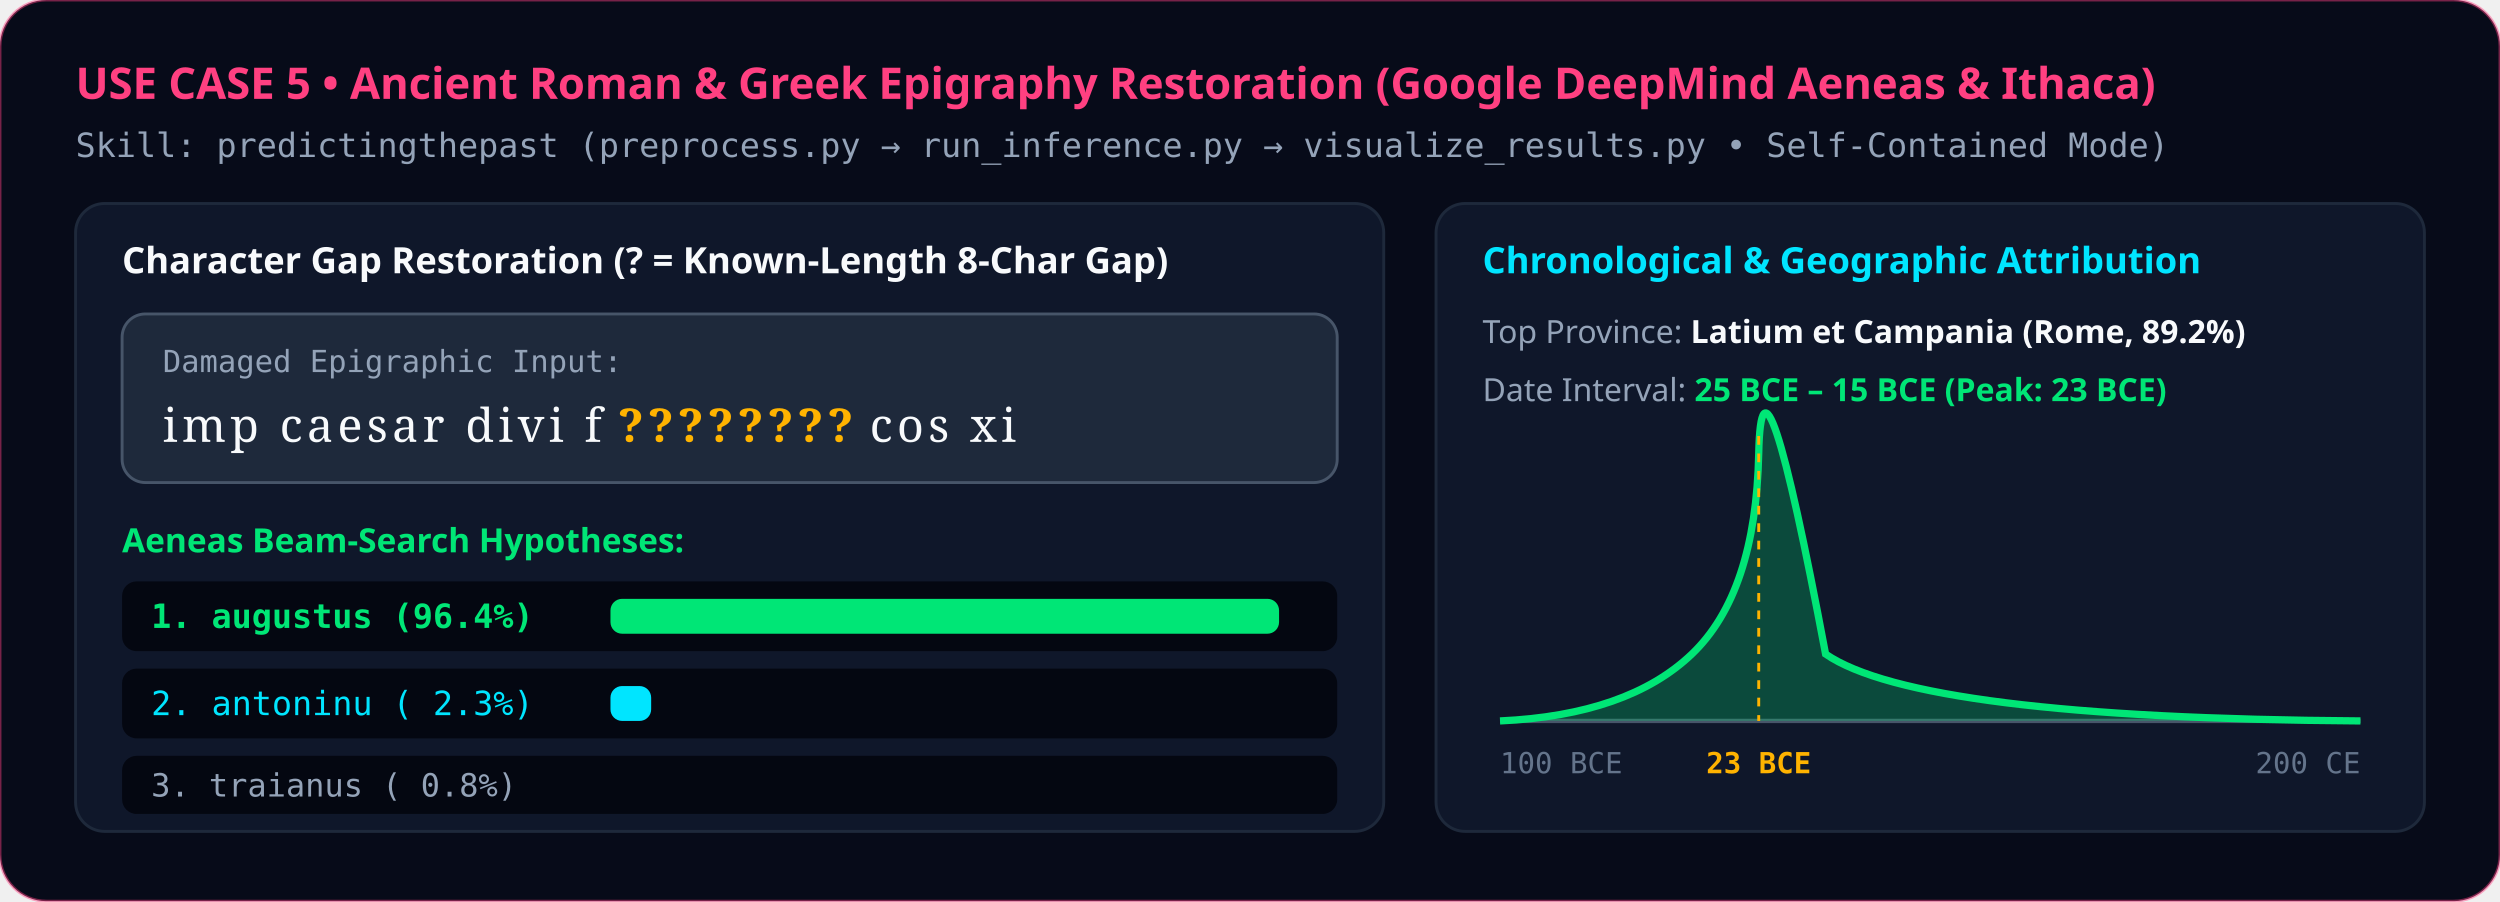
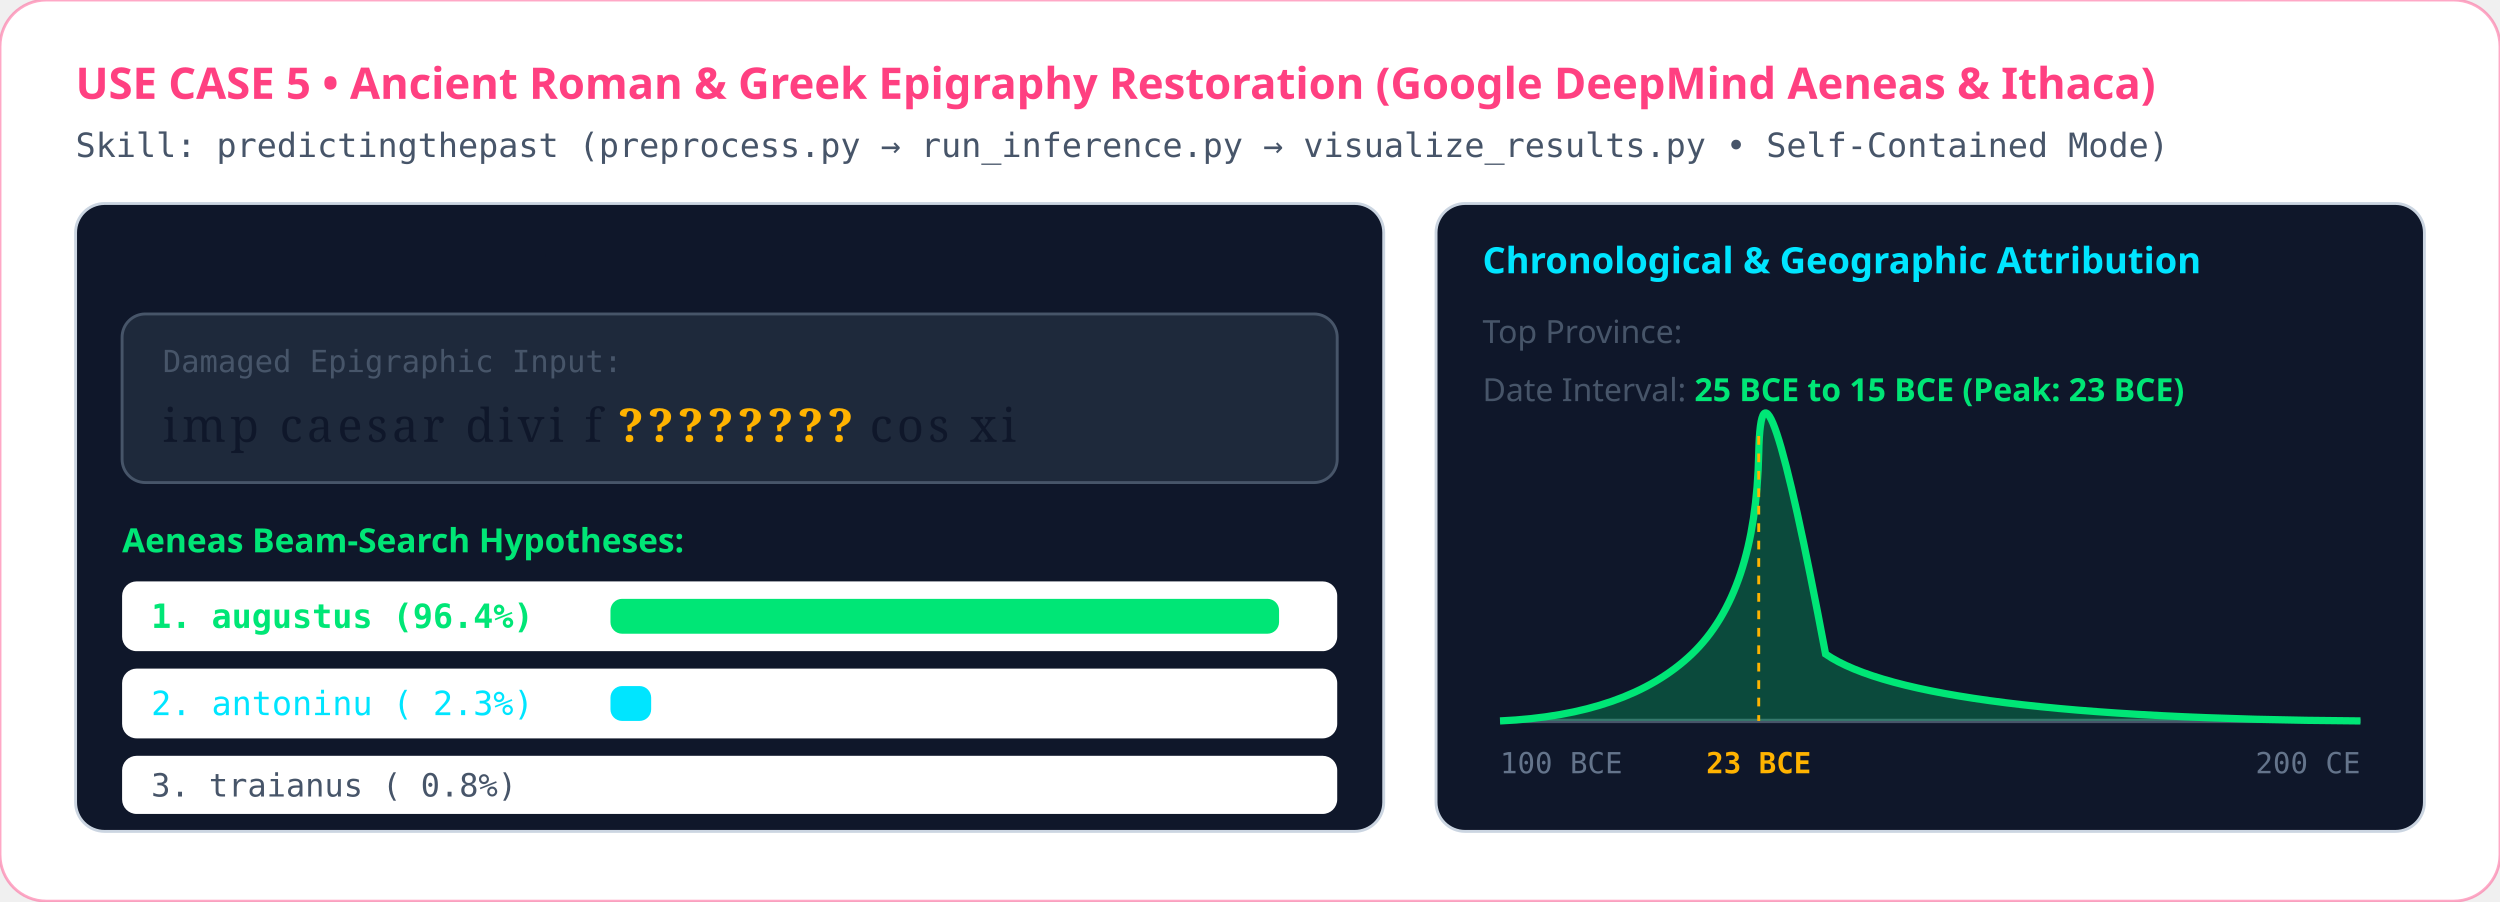
<svg xmlns="http://www.w3.org/2000/svg" viewBox="0 0 860 310" width="860" height="310">
-   <rect width="860" height="310" rx="16" fill="#070B19" stroke="#FF4081" stroke-opacity="0.45" />
+   <rect width="860" height="310" rx="16" fill="#FFFFFF" stroke="#FF4081" stroke-opacity="0.45" />
  <text x="26" y="34" fill="#FF4081" font-family="sans-serif" font-size="15" font-weight="bold">USE CASE 5 • Ancient Roman &amp; Greek Epigraphy Restoration (Google DeepMind Aeneas &amp; Ithaca)</text>
-   <text x="26" y="54" fill="#94A3B8" font-family="monospace" font-size="11.5">Skill: predictingthepast (preprocess.py → run_inference.py → visualize_results.py • Self-Contained Mode)</text>
-   <rect x="26" y="70" width="450" height="216" rx="10" fill="#0F172A" stroke="#1E293B" />
-   <text x="42" y="94" fill="#F8FAFC" font-family="sans-serif" font-size="12.5" font-weight="bold">Character Gap Restoration (? = Known-Length 8-Char Gap)</text>
+   <text x="26" y="54" fill="#475569" font-family="monospace" font-size="11.5">Skill: predictingthepast (preprocess.py → run_inference.py → visualize_results.py • Self-Contained Mode)</text>
+   <rect x="26" y="70" width="450" height="216" rx="10" fill="#0F172A" stroke="#CBD5E1" />
+   <text x="42" y="94" fill="#0F172A" font-family="sans-serif" font-size="12.5" font-weight="bold">Character Gap Restoration (? = Known-Length 8-Char Gap)</text>
  <rect x="42" y="108" width="418" height="58" rx="8" fill="#1E293B" stroke="#475569" />
-   <text x="56" y="128" fill="#94A3B8" font-family="monospace" font-size="10.5">Damaged Epigraphic Input:</text>
-   <text x="56" y="152" fill="#F8FAFC" font-family="Georgia, serif" font-size="16" letter-spacing="1.5">imp caesar divi f <tspan fill="#FFB300" font-weight="bold">????????</tspan> cos xi</text>
+   <text x="56" y="128" fill="#475569" font-family="monospace" font-size="10.5">Damaged Epigraphic Input:</text>
+   <text x="56" y="152" fill="#0F172A" font-family="Georgia, serif" font-size="16" letter-spacing="1.5">imp caesar divi f <tspan fill="#FFB300" font-weight="bold">????????</tspan> cos xi</text>
  <text x="42" y="190" fill="#00E676" font-family="sans-serif" font-size="11.5" font-weight="bold">Aeneas Beam-Search Hypotheses:</text>
-   <rect x="42" y="200" width="418" height="24" rx="5" fill="#040711" />
+   <rect x="42" y="200" width="418" height="24" rx="5" fill="#FFFFFF" />
  <text x="52" y="216" fill="#00E676" font-family="monospace" font-size="11.5" font-weight="bold">1. augustus (96.4%)</text>
  <rect x="210" y="206" width="230" height="12" rx="4" fill="#00E676" />
-   <rect x="42" y="230" width="418" height="24" rx="5" fill="#040711" />
+   <rect x="42" y="230" width="418" height="24" rx="5" fill="#FFFFFF" />
  <text x="52" y="246" fill="#00E5FF" font-family="monospace" font-size="11.5">2. antoninu ( 2.3%)</text>
  <rect x="210" y="236" width="14" height="12" rx="4" fill="#00E5FF" />
-   <rect x="42" y="260" width="418" height="20" rx="5" fill="#040711" />
-   <text x="52" y="274" fill="#94A3B8" font-family="monospace" font-size="11">3. traianus ( 0.8%)</text>
-   <rect x="494" y="70" width="340" height="216" rx="10" fill="#0F172A" stroke="#1E293B" />
+   <rect x="42" y="260" width="418" height="20" rx="5" fill="#FFFFFF" />
+   <text x="52" y="274" fill="#475569" font-family="monospace" font-size="11">3. traianus ( 0.8%)</text>
+   <rect x="494" y="70" width="340" height="216" rx="10" fill="#0F172A" stroke="#CBD5E1" />
  <text x="510" y="94" fill="#00E5FF" font-family="sans-serif" font-size="12.5" font-weight="bold">Chronological &amp; Geographic Attribution</text>
-   <text x="510" y="118" fill="#94A3B8" font-family="sans-serif" font-size="11">Top Province: <tspan fill="#F8FAFC" font-weight="bold">Latium et Campania (Rome, 89.2%)</tspan>
+   <text x="510" y="118" fill="#475569" font-family="sans-serif" font-size="11">Top Province: <tspan fill="#0F172A" font-weight="bold">Latium et Campania (Rome, 89.2%)</tspan>
  </text>
-   <text x="510" y="138" fill="#94A3B8" font-family="sans-serif" font-size="11">Date Interval: <tspan fill="#00E676" font-weight="bold">25 BCE – 15 BCE (Peak: 23 BCE)</tspan>
+   <text x="510" y="138" fill="#475569" font-family="sans-serif" font-size="11">Date Interval: <tspan fill="#00E676" font-weight="bold">25 BCE to 15 BCE (Peak: 23 BCE)</tspan>
  </text>
  <line x1="516" y1="248" x2="812" y2="248" stroke="#475569" stroke-width="1.5" />
  <path d="M516 248 Q560 246 582 225 T605 156 T628 225 Q660 247 812 248" fill="#00E676" fill-opacity="0.25" stroke="#00E676" stroke-width="2.5" />
  <line x1="605" y1="150" x2="605" y2="248" stroke="#FFB300" stroke-dasharray="3,3" />
  <text x="516" y="266" fill="#64748B" font-family="monospace" font-size="10">100 BCE</text>
  <text x="605" y="266" fill="#FFB300" font-family="monospace" font-size="10" font-weight="bold" text-anchor="middle">23 BCE</text>
  <text x="812" y="266" fill="#64748B" font-family="monospace" font-size="10" text-anchor="end">200 CE</text>
</svg>
